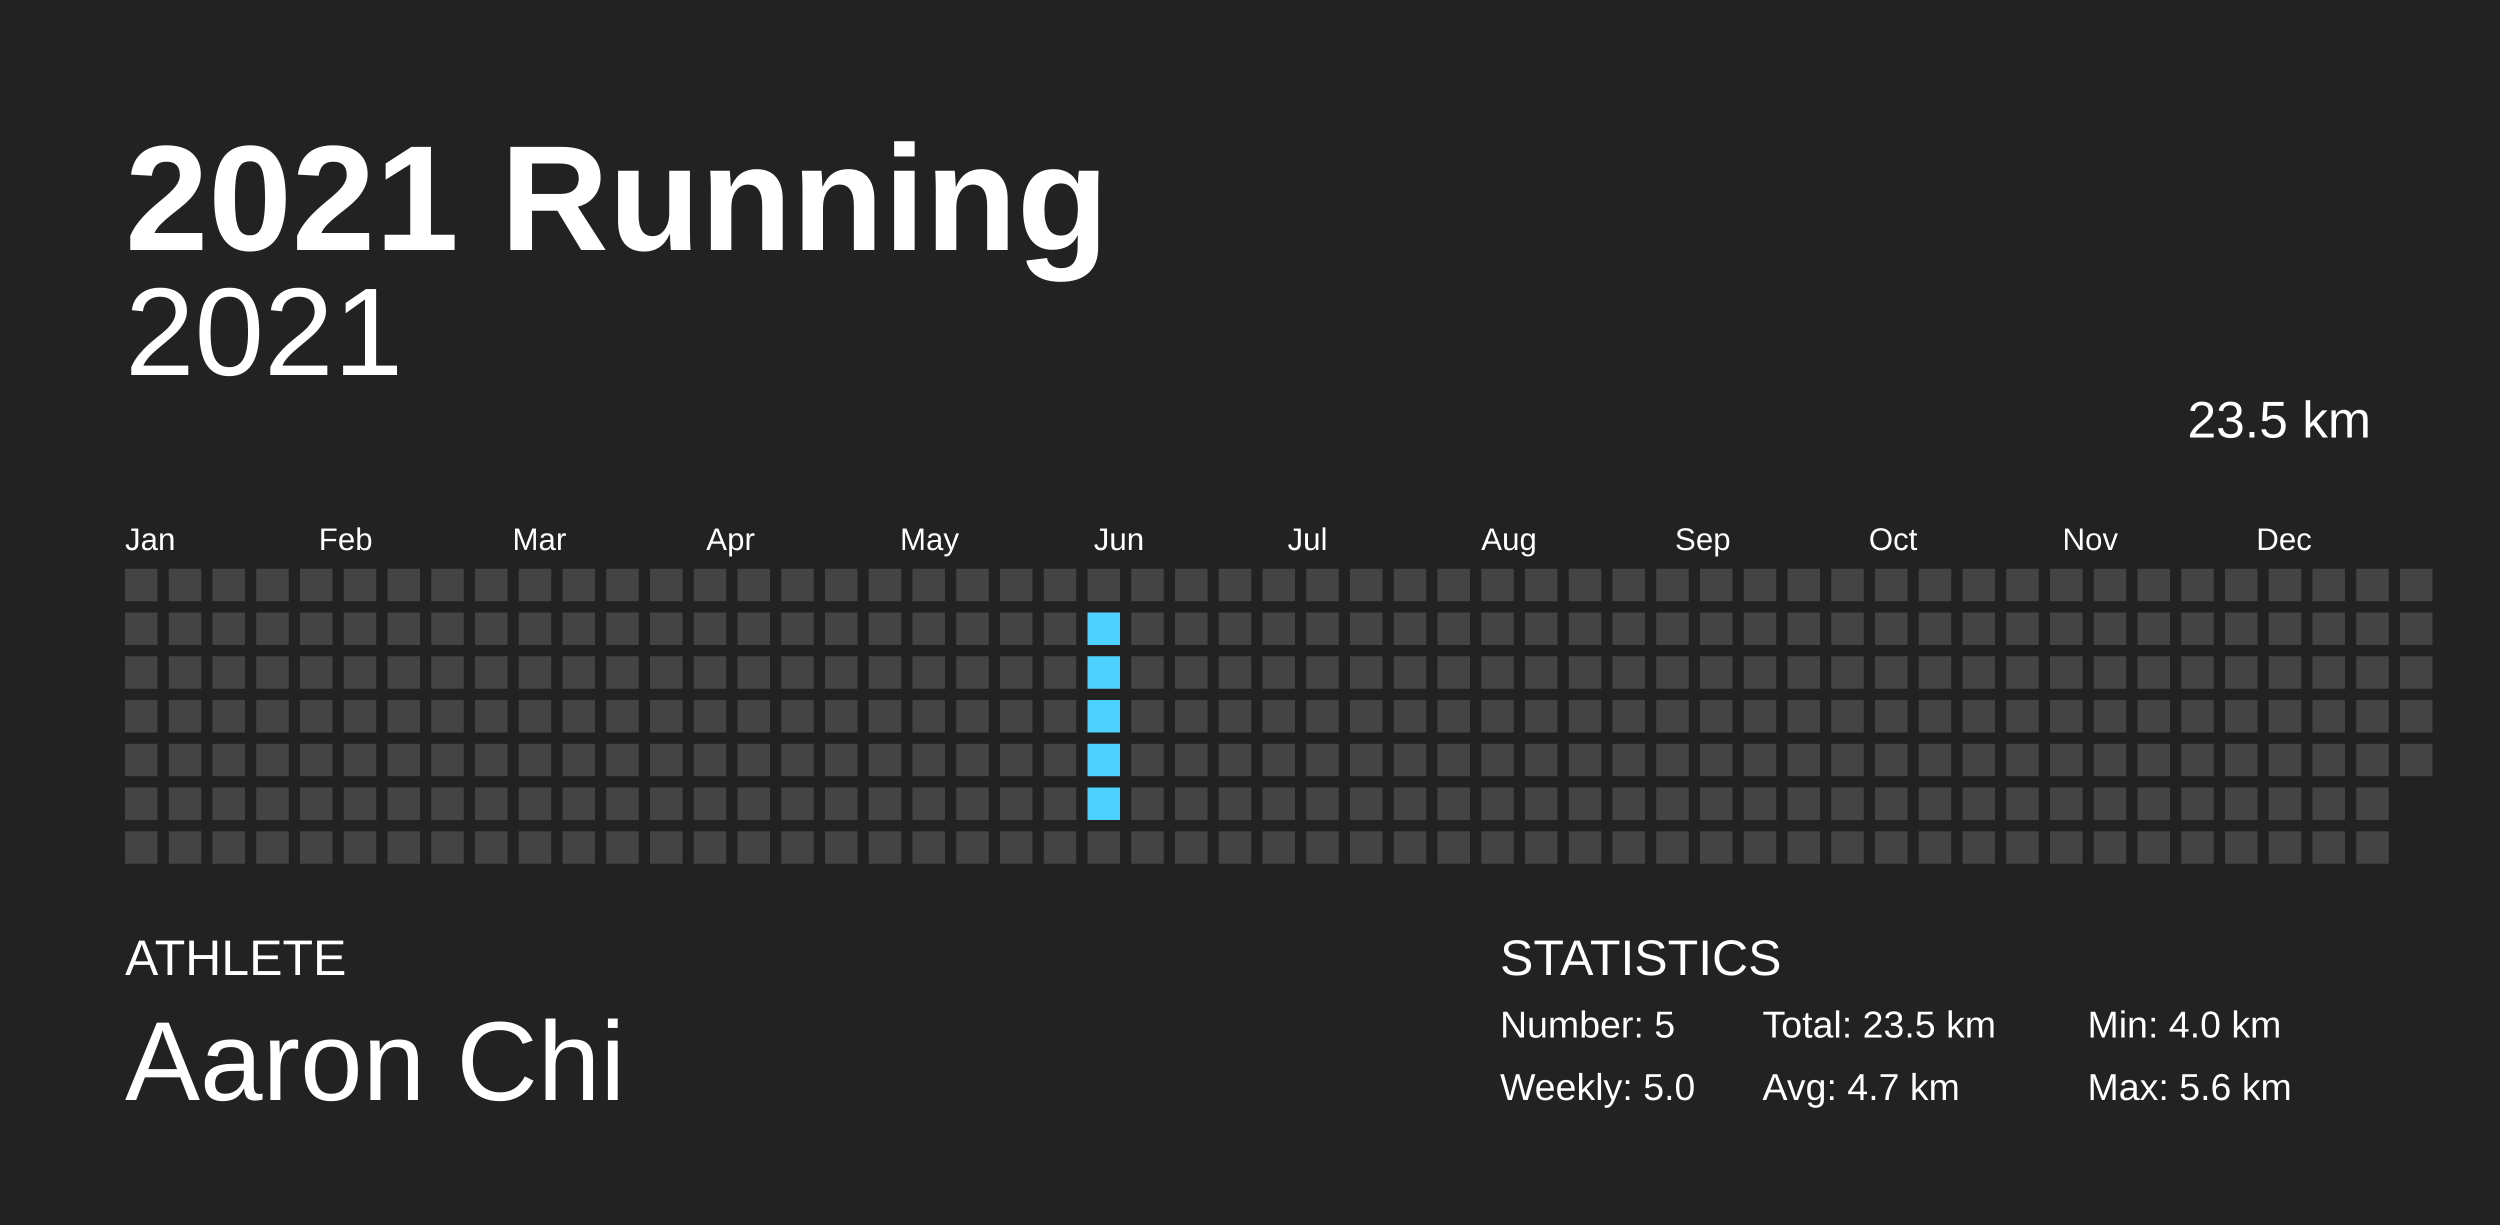
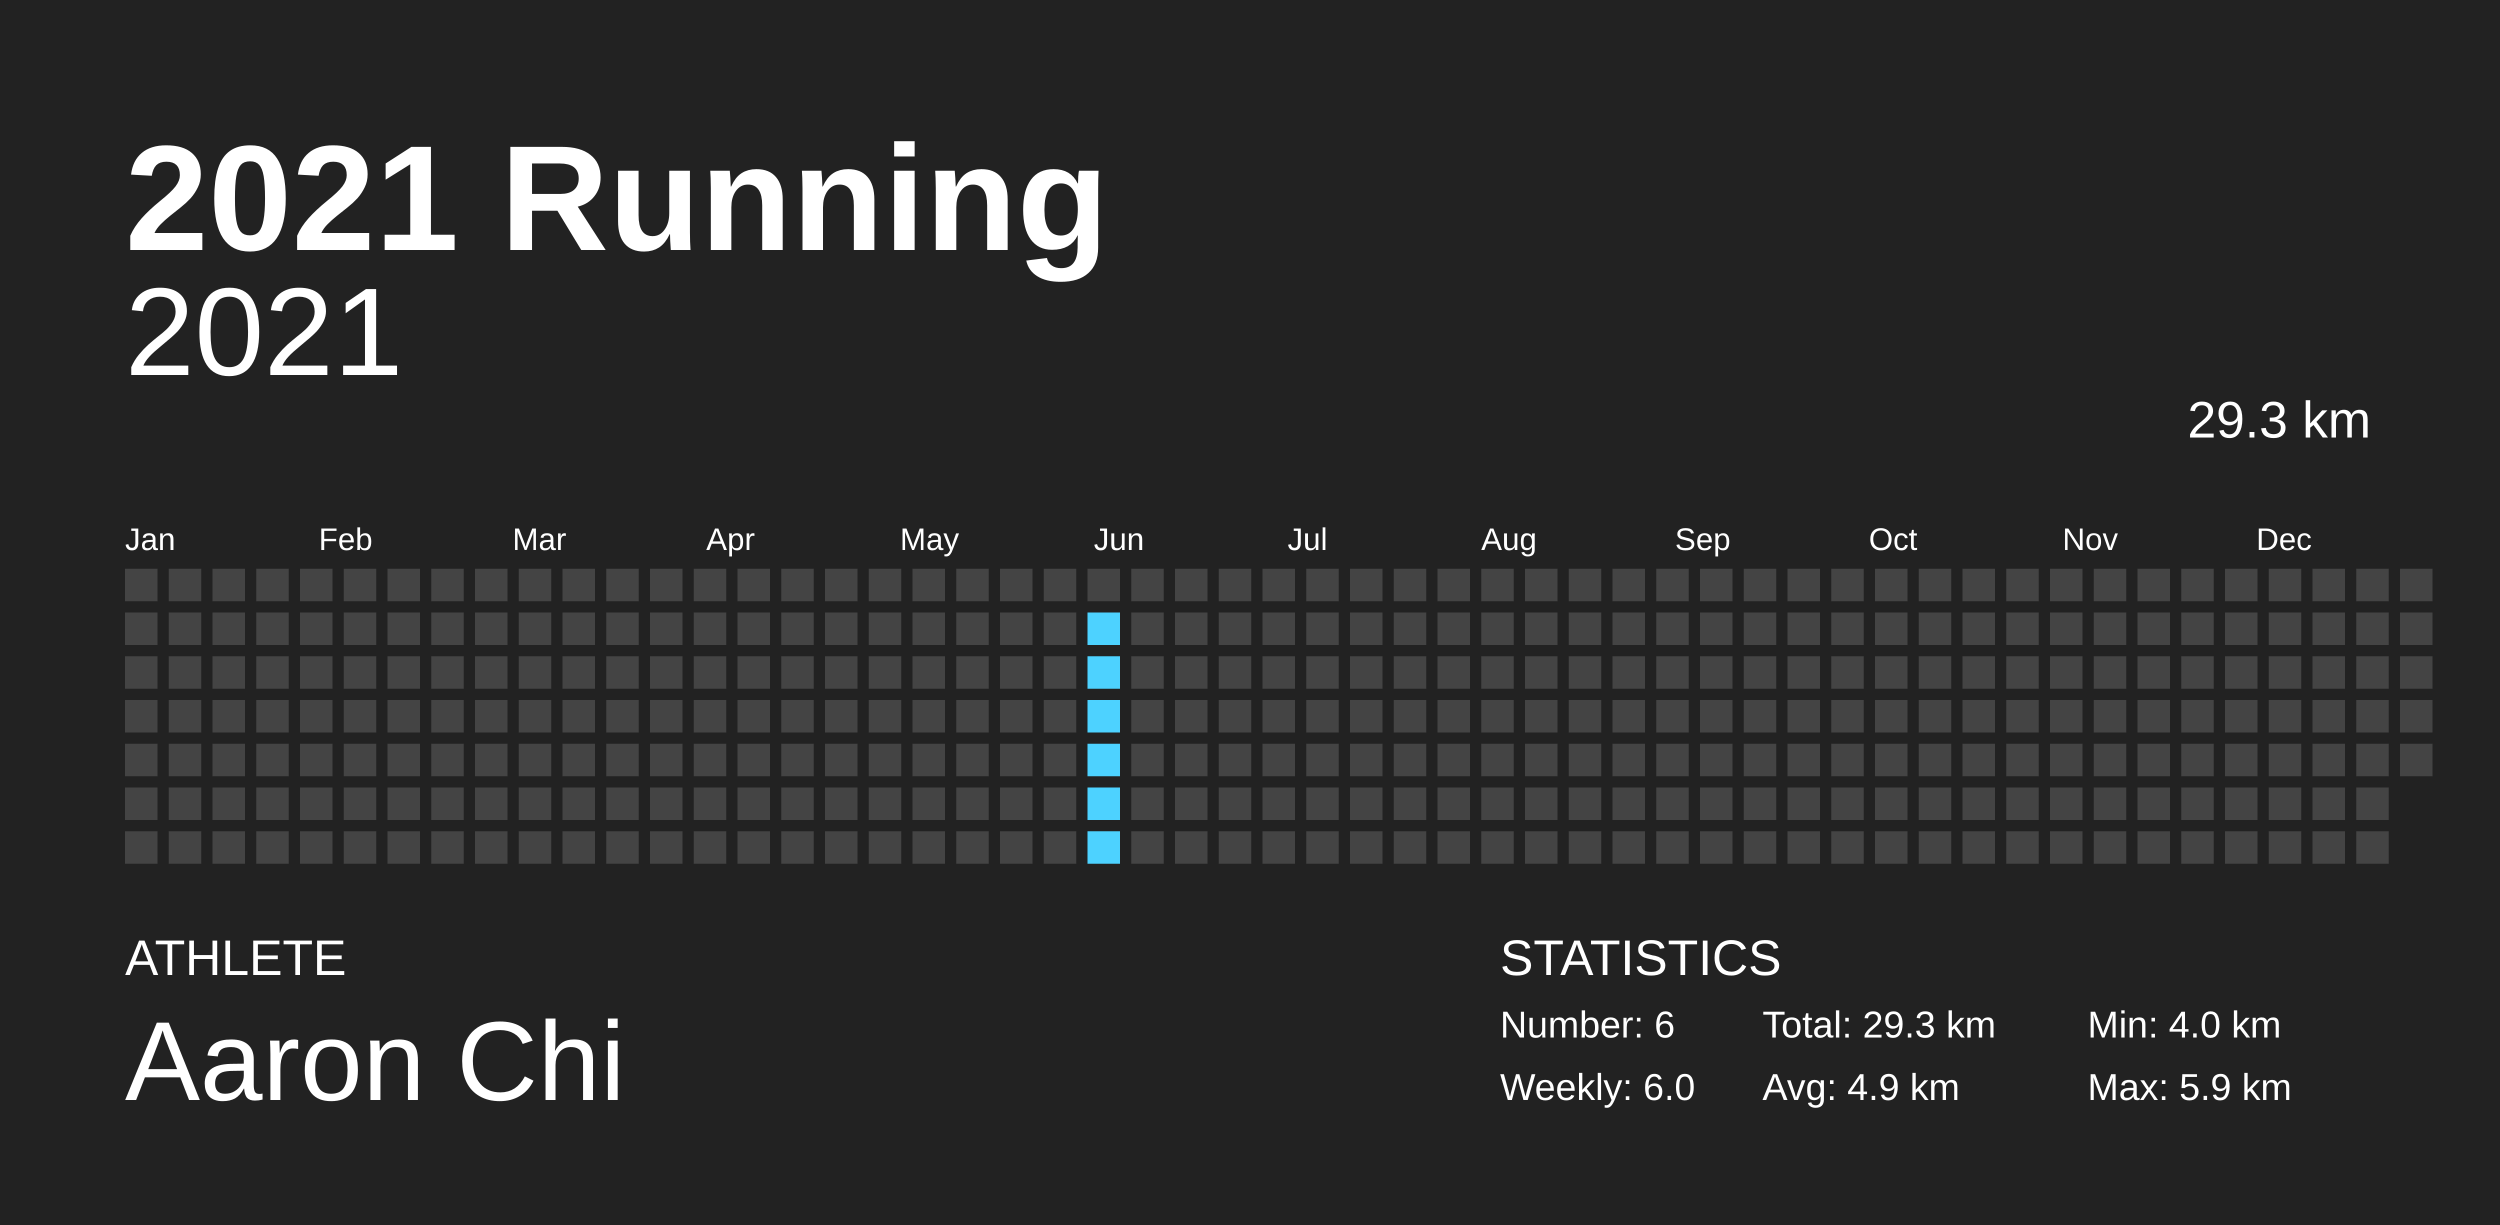
<svg xmlns="http://www.w3.org/2000/svg" baseProfile="full" height="98mm" version="1.1" viewBox="0,0,200,98" width="200mm">
  <defs />
  <rect fill="#222222" height="98" width="200" x="0" y="0" />
  <text fill="#FFFFFF" style="font-size:12px; font-family:Arial; font-weight:bold;" x="10" y="20">2021 Running</text>
  <text fill="#FFFFFF" style="font-size:4px; font-family:Arial" x="10" y="78">ATHLETE</text>
  <text fill="#FFFFFF" style="font-size:9px; font-family:Arial" x="10" y="88">Aaron Chi</text>
  <text fill="#FFFFFF" style="font-size:4px; font-family:Arial" x="120" y="78">STATISTICS</text>
-   <text fill="#FFFFFF" style="font-size:3px; font-family:Arial" x="120" y="83">Number: 5</text>
-   <text fill="#FFFFFF" style="font-size:3px; font-family:Arial" x="120" y="88">Weekly: 5.0</text>
-   <text fill="#FFFFFF" style="font-size:3px; font-family:Arial" x="141" y="83">Total: 23.5 km</text>
-   <text fill="#FFFFFF" style="font-size:3px; font-family:Arial" x="141" y="88">Avg: 4.7 km</text>
+   <text fill="#FFFFFF" style="font-size:3px; font-family:Arial" x="120" y="83">Number: 6</text>
+   <text fill="#FFFFFF" style="font-size:3px; font-family:Arial" x="120" y="88">Weekly: 6.0</text>
+   <text fill="#FFFFFF" style="font-size:3px; font-family:Arial" x="141" y="83">Total: 29.3 km</text>
+   <text fill="#FFFFFF" style="font-size:3px; font-family:Arial" x="141" y="88">Avg: 4.9 km</text>
  <text fill="#FFFFFF" style="font-size:3px; font-family:Arial" x="167" y="83">Min: 4.0 km</text>
-   <text fill="#FFFFFF" style="font-size:3px; font-family:Arial" x="167" y="88">Max: 5.6 km</text>
+   <text fill="#FFFFFF" style="font-size:3px; font-family:Arial" x="167" y="88">Max: 5.9 km</text>
  <text alignment-baseline="hanging" fill="#FFFFFF" style="font-size:10.0px; font-family:Arial;" x="10" y="30">2021</text>
-   <text alignment-baseline="hanging" fill="#FFFFFF" style="font-size:4.125px; font-family:Arial;" x="175" y="35">23.5 km</text>
+   <text alignment-baseline="hanging" fill="#FFFFFF" style="font-size:4.125px; font-family:Arial;" x="175" y="35">29.3 km</text>
  <text fill="#FFFFFF" style="font-size:2.5px; font-family:Arial" x="10.0" y="44">Jan</text>
  <text fill="#FFFFFF" style="font-size:2.5px; font-family:Arial" x="25.5" y="44">Feb</text>
  <text fill="#FFFFFF" style="font-size:2.5px; font-family:Arial" x="41.0" y="44">Mar</text>
  <text fill="#FFFFFF" style="font-size:2.5px; font-family:Arial" x="56.5" y="44">Apr</text>
  <text fill="#FFFFFF" style="font-size:2.5px; font-family:Arial" x="72.0" y="44">May</text>
  <text fill="#FFFFFF" style="font-size:2.5px; font-family:Arial" x="87.5" y="44">Jun</text>
  <text fill="#FFFFFF" style="font-size:2.5px; font-family:Arial" x="103.0" y="44">Jul</text>
  <text fill="#FFFFFF" style="font-size:2.5px; font-family:Arial" x="118.5" y="44">Aug</text>
  <text fill="#FFFFFF" style="font-size:2.5px; font-family:Arial" x="134.0" y="44">Sep</text>
  <text fill="#FFFFFF" style="font-size:2.5px; font-family:Arial" x="149.5" y="44">Oct</text>
  <text fill="#FFFFFF" style="font-size:2.5px; font-family:Arial" x="165.0" y="44">Nov</text>
  <text fill="#FFFFFF" style="font-size:2.5px; font-family:Arial" x="180.5" y="44">Dec</text>
  <rect fill="#444444" height="2.6" width="2.6" x="10.0" y="45.5" />
  <rect fill="#444444" height="2.6" width="2.6" x="10.0" y="49.0" />
  <rect fill="#444444" height="2.6" width="2.6" x="10.0" y="52.5" />
  <rect fill="#444444" height="2.6" width="2.6" x="10.0" y="56.0" />
  <rect fill="#444444" height="2.6" width="2.6" x="10.0" y="59.5" />
  <rect fill="#444444" height="2.6" width="2.6" x="10.0" y="63.0" />
  <rect fill="#444444" height="2.6" width="2.6" x="10.0" y="66.5" />
  <rect fill="#444444" height="2.6" width="2.6" x="13.5" y="45.5" />
  <rect fill="#444444" height="2.6" width="2.6" x="13.5" y="49.0" />
  <rect fill="#444444" height="2.6" width="2.6" x="13.5" y="52.5" />
  <rect fill="#444444" height="2.6" width="2.6" x="13.5" y="56.0" />
  <rect fill="#444444" height="2.6" width="2.6" x="13.5" y="59.5" />
  <rect fill="#444444" height="2.6" width="2.6" x="13.5" y="63.0" />
  <rect fill="#444444" height="2.6" width="2.6" x="13.5" y="66.5" />
  <rect fill="#444444" height="2.6" width="2.6" x="17.0" y="45.5" />
  <rect fill="#444444" height="2.6" width="2.6" x="17.0" y="49.0" />
  <rect fill="#444444" height="2.6" width="2.6" x="17.0" y="52.5" />
  <rect fill="#444444" height="2.6" width="2.6" x="17.0" y="56.0" />
  <rect fill="#444444" height="2.6" width="2.6" x="17.0" y="59.5" />
  <rect fill="#444444" height="2.6" width="2.6" x="17.0" y="63.0" />
  <rect fill="#444444" height="2.6" width="2.6" x="17.0" y="66.5" />
  <rect fill="#444444" height="2.6" width="2.6" x="20.5" y="45.5" />
  <rect fill="#444444" height="2.6" width="2.6" x="20.5" y="49.0" />
  <rect fill="#444444" height="2.6" width="2.6" x="20.5" y="52.5" />
  <rect fill="#444444" height="2.6" width="2.6" x="20.5" y="56.0" />
  <rect fill="#444444" height="2.6" width="2.6" x="20.5" y="59.5" />
  <rect fill="#444444" height="2.6" width="2.6" x="20.5" y="63.0" />
  <rect fill="#444444" height="2.6" width="2.6" x="20.5" y="66.5" />
  <rect fill="#444444" height="2.6" width="2.6" x="24.0" y="45.5" />
  <rect fill="#444444" height="2.6" width="2.6" x="24.0" y="49.0" />
  <rect fill="#444444" height="2.6" width="2.6" x="24.0" y="52.5" />
  <rect fill="#444444" height="2.6" width="2.6" x="24.0" y="56.0" />
  <rect fill="#444444" height="2.6" width="2.6" x="24.0" y="59.5" />
  <rect fill="#444444" height="2.6" width="2.6" x="24.0" y="63.0" />
  <rect fill="#444444" height="2.6" width="2.6" x="24.0" y="66.5" />
  <rect fill="#444444" height="2.6" width="2.6" x="27.5" y="45.5" />
  <rect fill="#444444" height="2.6" width="2.6" x="27.5" y="49.0" />
  <rect fill="#444444" height="2.6" width="2.6" x="27.5" y="52.5" />
  <rect fill="#444444" height="2.6" width="2.6" x="27.5" y="56.0" />
  <rect fill="#444444" height="2.6" width="2.6" x="27.5" y="59.5" />
  <rect fill="#444444" height="2.6" width="2.6" x="27.5" y="63.0" />
  <rect fill="#444444" height="2.6" width="2.6" x="27.5" y="66.5" />
  <rect fill="#444444" height="2.6" width="2.6" x="31.0" y="45.5" />
  <rect fill="#444444" height="2.6" width="2.6" x="31.0" y="49.0" />
  <rect fill="#444444" height="2.6" width="2.6" x="31.0" y="52.5" />
  <rect fill="#444444" height="2.6" width="2.6" x="31.0" y="56.0" />
  <rect fill="#444444" height="2.6" width="2.6" x="31.0" y="59.5" />
  <rect fill="#444444" height="2.6" width="2.6" x="31.0" y="63.0" />
  <rect fill="#444444" height="2.6" width="2.6" x="31.0" y="66.5" />
  <rect fill="#444444" height="2.6" width="2.6" x="34.5" y="45.5" />
  <rect fill="#444444" height="2.6" width="2.6" x="34.5" y="49.0" />
  <rect fill="#444444" height="2.6" width="2.6" x="34.5" y="52.5" />
  <rect fill="#444444" height="2.6" width="2.6" x="34.5" y="56.0" />
  <rect fill="#444444" height="2.6" width="2.6" x="34.5" y="59.5" />
  <rect fill="#444444" height="2.6" width="2.6" x="34.5" y="63.0" />
  <rect fill="#444444" height="2.6" width="2.6" x="34.5" y="66.5" />
  <rect fill="#444444" height="2.6" width="2.6" x="38.0" y="45.5" />
  <rect fill="#444444" height="2.6" width="2.6" x="38.0" y="49.0" />
  <rect fill="#444444" height="2.6" width="2.6" x="38.0" y="52.5" />
  <rect fill="#444444" height="2.6" width="2.6" x="38.0" y="56.0" />
  <rect fill="#444444" height="2.6" width="2.6" x="38.0" y="59.5" />
  <rect fill="#444444" height="2.6" width="2.6" x="38.0" y="63.0" />
  <rect fill="#444444" height="2.6" width="2.6" x="38.0" y="66.5" />
  <rect fill="#444444" height="2.6" width="2.6" x="41.5" y="45.5" />
  <rect fill="#444444" height="2.6" width="2.6" x="41.5" y="49.0" />
  <rect fill="#444444" height="2.6" width="2.6" x="41.5" y="52.5" />
  <rect fill="#444444" height="2.6" width="2.6" x="41.5" y="56.0" />
  <rect fill="#444444" height="2.6" width="2.6" x="41.5" y="59.5" />
  <rect fill="#444444" height="2.6" width="2.6" x="41.5" y="63.0" />
  <rect fill="#444444" height="2.6" width="2.6" x="41.5" y="66.5" />
  <rect fill="#444444" height="2.6" width="2.6" x="45.0" y="45.5" />
  <rect fill="#444444" height="2.6" width="2.6" x="45.0" y="49.0" />
  <rect fill="#444444" height="2.6" width="2.6" x="45.0" y="52.5" />
  <rect fill="#444444" height="2.6" width="2.6" x="45.0" y="56.0" />
  <rect fill="#444444" height="2.6" width="2.6" x="45.0" y="59.5" />
  <rect fill="#444444" height="2.6" width="2.6" x="45.0" y="63.0" />
  <rect fill="#444444" height="2.6" width="2.6" x="45.0" y="66.5" />
  <rect fill="#444444" height="2.6" width="2.6" x="48.5" y="45.5" />
  <rect fill="#444444" height="2.6" width="2.6" x="48.5" y="49.0" />
  <rect fill="#444444" height="2.6" width="2.6" x="48.5" y="52.5" />
  <rect fill="#444444" height="2.6" width="2.6" x="48.5" y="56.0" />
  <rect fill="#444444" height="2.6" width="2.6" x="48.5" y="59.5" />
  <rect fill="#444444" height="2.6" width="2.6" x="48.5" y="63.0" />
  <rect fill="#444444" height="2.6" width="2.6" x="48.5" y="66.5" />
  <rect fill="#444444" height="2.6" width="2.6" x="52.0" y="45.5" />
  <rect fill="#444444" height="2.6" width="2.6" x="52.0" y="49.0" />
  <rect fill="#444444" height="2.6" width="2.6" x="52.0" y="52.5" />
  <rect fill="#444444" height="2.6" width="2.6" x="52.0" y="56.0" />
  <rect fill="#444444" height="2.6" width="2.6" x="52.0" y="59.5" />
  <rect fill="#444444" height="2.6" width="2.6" x="52.0" y="63.0" />
  <rect fill="#444444" height="2.6" width="2.6" x="52.0" y="66.5" />
  <rect fill="#444444" height="2.6" width="2.6" x="55.5" y="45.5" />
  <rect fill="#444444" height="2.6" width="2.6" x="55.5" y="49.0" />
  <rect fill="#444444" height="2.6" width="2.6" x="55.5" y="52.5" />
  <rect fill="#444444" height="2.6" width="2.6" x="55.5" y="56.0" />
  <rect fill="#444444" height="2.6" width="2.6" x="55.5" y="59.5" />
  <rect fill="#444444" height="2.6" width="2.6" x="55.5" y="63.0" />
  <rect fill="#444444" height="2.6" width="2.6" x="55.5" y="66.5" />
  <rect fill="#444444" height="2.6" width="2.6" x="59.0" y="45.5" />
  <rect fill="#444444" height="2.6" width="2.6" x="59.0" y="49.0" />
  <rect fill="#444444" height="2.6" width="2.6" x="59.0" y="52.5" />
  <rect fill="#444444" height="2.6" width="2.6" x="59.0" y="56.0" />
  <rect fill="#444444" height="2.6" width="2.6" x="59.0" y="59.5" />
  <rect fill="#444444" height="2.6" width="2.6" x="59.0" y="63.0" />
  <rect fill="#444444" height="2.6" width="2.6" x="59.0" y="66.5" />
  <rect fill="#444444" height="2.6" width="2.6" x="62.5" y="45.5" />
  <rect fill="#444444" height="2.6" width="2.6" x="62.5" y="49.0" />
  <rect fill="#444444" height="2.6" width="2.6" x="62.5" y="52.5" />
  <rect fill="#444444" height="2.6" width="2.6" x="62.5" y="56.0" />
  <rect fill="#444444" height="2.6" width="2.6" x="62.5" y="59.5" />
  <rect fill="#444444" height="2.6" width="2.6" x="62.5" y="63.0" />
  <rect fill="#444444" height="2.6" width="2.6" x="62.5" y="66.5" />
  <rect fill="#444444" height="2.6" width="2.6" x="66.0" y="45.5" />
  <rect fill="#444444" height="2.6" width="2.6" x="66.0" y="49.0" />
  <rect fill="#444444" height="2.6" width="2.6" x="66.0" y="52.5" />
  <rect fill="#444444" height="2.6" width="2.6" x="66.0" y="56.0" />
  <rect fill="#444444" height="2.6" width="2.6" x="66.0" y="59.5" />
  <rect fill="#444444" height="2.6" width="2.6" x="66.0" y="63.0" />
  <rect fill="#444444" height="2.6" width="2.6" x="66.0" y="66.5" />
  <rect fill="#444444" height="2.6" width="2.6" x="69.5" y="45.5" />
  <rect fill="#444444" height="2.6" width="2.6" x="69.5" y="49.0" />
  <rect fill="#444444" height="2.6" width="2.6" x="69.5" y="52.5" />
  <rect fill="#444444" height="2.6" width="2.6" x="69.5" y="56.0" />
  <rect fill="#444444" height="2.6" width="2.6" x="69.5" y="59.5" />
  <rect fill="#444444" height="2.6" width="2.6" x="69.5" y="63.0" />
  <rect fill="#444444" height="2.6" width="2.6" x="69.5" y="66.5" />
  <rect fill="#444444" height="2.6" width="2.6" x="73.0" y="45.5" />
  <rect fill="#444444" height="2.6" width="2.6" x="73.0" y="49.0" />
  <rect fill="#444444" height="2.6" width="2.6" x="73.0" y="52.5" />
  <rect fill="#444444" height="2.6" width="2.6" x="73.0" y="56.0" />
  <rect fill="#444444" height="2.6" width="2.6" x="73.0" y="59.5" />
  <rect fill="#444444" height="2.6" width="2.6" x="73.0" y="63.0" />
  <rect fill="#444444" height="2.6" width="2.6" x="73.0" y="66.5" />
  <rect fill="#444444" height="2.6" width="2.6" x="76.5" y="45.5" />
  <rect fill="#444444" height="2.6" width="2.6" x="76.5" y="49.0" />
  <rect fill="#444444" height="2.6" width="2.6" x="76.5" y="52.5" />
  <rect fill="#444444" height="2.6" width="2.6" x="76.5" y="56.0" />
  <rect fill="#444444" height="2.6" width="2.6" x="76.5" y="59.5" />
  <rect fill="#444444" height="2.6" width="2.6" x="76.5" y="63.0" />
  <rect fill="#444444" height="2.6" width="2.6" x="76.5" y="66.5" />
  <rect fill="#444444" height="2.6" width="2.6" x="80.0" y="45.5" />
  <rect fill="#444444" height="2.6" width="2.6" x="80.0" y="49.0" />
  <rect fill="#444444" height="2.6" width="2.6" x="80.0" y="52.5" />
  <rect fill="#444444" height="2.6" width="2.6" x="80.0" y="56.0" />
  <rect fill="#444444" height="2.6" width="2.6" x="80.0" y="59.5" />
  <rect fill="#444444" height="2.6" width="2.6" x="80.0" y="63.0" />
  <rect fill="#444444" height="2.6" width="2.6" x="80.0" y="66.5" />
  <rect fill="#444444" height="2.6" width="2.6" x="83.5" y="45.5" />
  <rect fill="#444444" height="2.6" width="2.6" x="83.5" y="49.0" />
  <rect fill="#444444" height="2.6" width="2.6" x="83.5" y="52.5" />
  <rect fill="#444444" height="2.6" width="2.6" x="83.5" y="56.0" />
  <rect fill="#444444" height="2.6" width="2.6" x="83.5" y="59.5" />
  <rect fill="#444444" height="2.6" width="2.6" x="83.5" y="63.0" />
  <rect fill="#444444" height="2.6" width="2.6" x="83.5" y="66.5" />
  <rect fill="#444444" height="2.6" width="2.6" x="87.0" y="45.5" />
  <rect fill="#4dd2ff" height="2.6" width="2.6" x="87.0" y="49.0" />
  <rect fill="#4dd2ff" height="2.6" width="2.6" x="87.0" y="52.5" />
  <rect fill="#4dd2ff" height="2.6" width="2.6" x="87.0" y="56.0" />
  <rect fill="#4dd2ff" height="2.6" width="2.6" x="87.0" y="59.5" />
  <rect fill="#4dd2ff" height="2.6" width="2.6" x="87.0" y="63.0" />
-   <rect fill="#444444" height="2.6" width="2.6" x="87.0" y="66.5" />
+   <rect fill="#4dd2ff" height="2.6" width="2.6" x="87.0" y="66.5" />
  <rect fill="#444444" height="2.6" width="2.6" x="90.5" y="45.5" />
  <rect fill="#444444" height="2.6" width="2.6" x="90.5" y="49.0" />
  <rect fill="#444444" height="2.6" width="2.6" x="90.5" y="52.5" />
  <rect fill="#444444" height="2.6" width="2.6" x="90.5" y="56.0" />
  <rect fill="#444444" height="2.6" width="2.6" x="90.5" y="59.5" />
  <rect fill="#444444" height="2.6" width="2.6" x="90.5" y="63.0" />
  <rect fill="#444444" height="2.6" width="2.6" x="90.5" y="66.5" />
  <rect fill="#444444" height="2.6" width="2.6" x="94.0" y="45.5" />
  <rect fill="#444444" height="2.6" width="2.6" x="94.0" y="49.0" />
  <rect fill="#444444" height="2.6" width="2.6" x="94.0" y="52.5" />
  <rect fill="#444444" height="2.6" width="2.6" x="94.0" y="56.0" />
  <rect fill="#444444" height="2.6" width="2.6" x="94.0" y="59.5" />
  <rect fill="#444444" height="2.6" width="2.6" x="94.0" y="63.0" />
  <rect fill="#444444" height="2.6" width="2.6" x="94.0" y="66.5" />
  <rect fill="#444444" height="2.6" width="2.6" x="97.5" y="45.5" />
  <rect fill="#444444" height="2.6" width="2.6" x="97.5" y="49.0" />
  <rect fill="#444444" height="2.6" width="2.6" x="97.5" y="52.5" />
  <rect fill="#444444" height="2.6" width="2.6" x="97.5" y="56.0" />
  <rect fill="#444444" height="2.6" width="2.6" x="97.5" y="59.5" />
  <rect fill="#444444" height="2.6" width="2.6" x="97.5" y="63.0" />
  <rect fill="#444444" height="2.6" width="2.6" x="97.5" y="66.5" />
  <rect fill="#444444" height="2.6" width="2.6" x="101.0" y="45.5" />
  <rect fill="#444444" height="2.6" width="2.6" x="101.0" y="49.0" />
  <rect fill="#444444" height="2.6" width="2.6" x="101.0" y="52.5" />
  <rect fill="#444444" height="2.6" width="2.6" x="101.0" y="56.0" />
  <rect fill="#444444" height="2.6" width="2.6" x="101.0" y="59.5" />
  <rect fill="#444444" height="2.6" width="2.6" x="101.0" y="63.0" />
  <rect fill="#444444" height="2.6" width="2.6" x="101.0" y="66.5" />
  <rect fill="#444444" height="2.6" width="2.6" x="104.5" y="45.5" />
  <rect fill="#444444" height="2.6" width="2.6" x="104.5" y="49.0" />
  <rect fill="#444444" height="2.6" width="2.6" x="104.5" y="52.5" />
  <rect fill="#444444" height="2.6" width="2.6" x="104.5" y="56.0" />
  <rect fill="#444444" height="2.6" width="2.6" x="104.5" y="59.5" />
  <rect fill="#444444" height="2.6" width="2.6" x="104.5" y="63.0" />
  <rect fill="#444444" height="2.6" width="2.6" x="104.5" y="66.5" />
  <rect fill="#444444" height="2.6" width="2.6" x="108.0" y="45.5" />
  <rect fill="#444444" height="2.6" width="2.6" x="108.0" y="49.0" />
  <rect fill="#444444" height="2.6" width="2.6" x="108.0" y="52.5" />
  <rect fill="#444444" height="2.6" width="2.6" x="108.0" y="56.0" />
  <rect fill="#444444" height="2.6" width="2.6" x="108.0" y="59.5" />
  <rect fill="#444444" height="2.6" width="2.6" x="108.0" y="63.0" />
  <rect fill="#444444" height="2.6" width="2.6" x="108.0" y="66.5" />
  <rect fill="#444444" height="2.6" width="2.6" x="111.5" y="45.5" />
  <rect fill="#444444" height="2.6" width="2.6" x="111.5" y="49.0" />
  <rect fill="#444444" height="2.6" width="2.6" x="111.5" y="52.5" />
  <rect fill="#444444" height="2.6" width="2.6" x="111.5" y="56.0" />
  <rect fill="#444444" height="2.6" width="2.6" x="111.5" y="59.5" />
  <rect fill="#444444" height="2.6" width="2.6" x="111.5" y="63.0" />
  <rect fill="#444444" height="2.6" width="2.6" x="111.5" y="66.5" />
  <rect fill="#444444" height="2.6" width="2.6" x="115.0" y="45.5" />
  <rect fill="#444444" height="2.6" width="2.6" x="115.0" y="49.0" />
  <rect fill="#444444" height="2.6" width="2.6" x="115.0" y="52.5" />
  <rect fill="#444444" height="2.6" width="2.6" x="115.0" y="56.0" />
  <rect fill="#444444" height="2.6" width="2.6" x="115.0" y="59.5" />
  <rect fill="#444444" height="2.6" width="2.6" x="115.0" y="63.0" />
  <rect fill="#444444" height="2.6" width="2.6" x="115.0" y="66.5" />
  <rect fill="#444444" height="2.6" width="2.6" x="118.5" y="45.5" />
  <rect fill="#444444" height="2.6" width="2.6" x="118.5" y="49.0" />
  <rect fill="#444444" height="2.6" width="2.6" x="118.5" y="52.5" />
  <rect fill="#444444" height="2.6" width="2.6" x="118.5" y="56.0" />
  <rect fill="#444444" height="2.6" width="2.6" x="118.5" y="59.5" />
  <rect fill="#444444" height="2.6" width="2.6" x="118.5" y="63.0" />
  <rect fill="#444444" height="2.6" width="2.6" x="118.5" y="66.5" />
  <rect fill="#444444" height="2.6" width="2.6" x="122.0" y="45.5" />
  <rect fill="#444444" height="2.6" width="2.6" x="122.0" y="49.0" />
  <rect fill="#444444" height="2.6" width="2.6" x="122.0" y="52.5" />
  <rect fill="#444444" height="2.6" width="2.6" x="122.0" y="56.0" />
  <rect fill="#444444" height="2.6" width="2.6" x="122.0" y="59.5" />
  <rect fill="#444444" height="2.6" width="2.6" x="122.0" y="63.0" />
  <rect fill="#444444" height="2.6" width="2.6" x="122.0" y="66.5" />
  <rect fill="#444444" height="2.6" width="2.6" x="125.5" y="45.5" />
  <rect fill="#444444" height="2.6" width="2.6" x="125.5" y="49.0" />
  <rect fill="#444444" height="2.6" width="2.6" x="125.5" y="52.5" />
  <rect fill="#444444" height="2.6" width="2.6" x="125.5" y="56.0" />
  <rect fill="#444444" height="2.6" width="2.6" x="125.5" y="59.5" />
  <rect fill="#444444" height="2.6" width="2.6" x="125.5" y="63.0" />
  <rect fill="#444444" height="2.6" width="2.6" x="125.5" y="66.5" />
  <rect fill="#444444" height="2.6" width="2.6" x="129.0" y="45.5" />
  <rect fill="#444444" height="2.6" width="2.6" x="129.0" y="49.0" />
  <rect fill="#444444" height="2.6" width="2.6" x="129.0" y="52.5" />
  <rect fill="#444444" height="2.6" width="2.6" x="129.0" y="56.0" />
  <rect fill="#444444" height="2.6" width="2.6" x="129.0" y="59.5" />
  <rect fill="#444444" height="2.6" width="2.6" x="129.0" y="63.0" />
  <rect fill="#444444" height="2.6" width="2.6" x="129.0" y="66.5" />
  <rect fill="#444444" height="2.6" width="2.6" x="132.5" y="45.5" />
  <rect fill="#444444" height="2.6" width="2.6" x="132.5" y="49.0" />
  <rect fill="#444444" height="2.6" width="2.6" x="132.5" y="52.5" />
  <rect fill="#444444" height="2.6" width="2.6" x="132.5" y="56.0" />
  <rect fill="#444444" height="2.6" width="2.6" x="132.5" y="59.5" />
  <rect fill="#444444" height="2.6" width="2.6" x="132.5" y="63.0" />
  <rect fill="#444444" height="2.6" width="2.6" x="132.5" y="66.5" />
  <rect fill="#444444" height="2.6" width="2.6" x="136.0" y="45.5" />
  <rect fill="#444444" height="2.6" width="2.6" x="136.0" y="49.0" />
  <rect fill="#444444" height="2.6" width="2.6" x="136.0" y="52.5" />
  <rect fill="#444444" height="2.6" width="2.6" x="136.0" y="56.0" />
  <rect fill="#444444" height="2.6" width="2.6" x="136.0" y="59.5" />
  <rect fill="#444444" height="2.6" width="2.6" x="136.0" y="63.0" />
  <rect fill="#444444" height="2.6" width="2.6" x="136.0" y="66.5" />
  <rect fill="#444444" height="2.6" width="2.6" x="139.5" y="45.5" />
  <rect fill="#444444" height="2.6" width="2.6" x="139.5" y="49.0" />
  <rect fill="#444444" height="2.6" width="2.6" x="139.5" y="52.5" />
  <rect fill="#444444" height="2.6" width="2.6" x="139.5" y="56.0" />
  <rect fill="#444444" height="2.6" width="2.6" x="139.5" y="59.5" />
  <rect fill="#444444" height="2.6" width="2.6" x="139.5" y="63.0" />
  <rect fill="#444444" height="2.6" width="2.6" x="139.5" y="66.5" />
  <rect fill="#444444" height="2.6" width="2.6" x="143.0" y="45.5" />
  <rect fill="#444444" height="2.6" width="2.6" x="143.0" y="49.0" />
  <rect fill="#444444" height="2.6" width="2.6" x="143.0" y="52.5" />
  <rect fill="#444444" height="2.6" width="2.6" x="143.0" y="56.0" />
  <rect fill="#444444" height="2.6" width="2.6" x="143.0" y="59.5" />
  <rect fill="#444444" height="2.6" width="2.6" x="143.0" y="63.0" />
  <rect fill="#444444" height="2.6" width="2.6" x="143.0" y="66.5" />
  <rect fill="#444444" height="2.6" width="2.6" x="146.5" y="45.5" />
  <rect fill="#444444" height="2.6" width="2.6" x="146.5" y="49.0" />
  <rect fill="#444444" height="2.6" width="2.6" x="146.5" y="52.5" />
  <rect fill="#444444" height="2.6" width="2.6" x="146.5" y="56.0" />
  <rect fill="#444444" height="2.6" width="2.6" x="146.5" y="59.5" />
  <rect fill="#444444" height="2.6" width="2.6" x="146.5" y="63.0" />
  <rect fill="#444444" height="2.6" width="2.6" x="146.5" y="66.5" />
  <rect fill="#444444" height="2.6" width="2.6" x="150.0" y="45.5" />
  <rect fill="#444444" height="2.6" width="2.6" x="150.0" y="49.0" />
  <rect fill="#444444" height="2.6" width="2.6" x="150.0" y="52.5" />
  <rect fill="#444444" height="2.6" width="2.6" x="150.0" y="56.0" />
  <rect fill="#444444" height="2.6" width="2.6" x="150.0" y="59.5" />
  <rect fill="#444444" height="2.6" width="2.6" x="150.0" y="63.0" />
  <rect fill="#444444" height="2.6" width="2.6" x="150.0" y="66.5" />
  <rect fill="#444444" height="2.6" width="2.6" x="153.5" y="45.5" />
  <rect fill="#444444" height="2.6" width="2.6" x="153.5" y="49.0" />
  <rect fill="#444444" height="2.6" width="2.6" x="153.5" y="52.5" />
  <rect fill="#444444" height="2.6" width="2.6" x="153.5" y="56.0" />
  <rect fill="#444444" height="2.6" width="2.6" x="153.5" y="59.5" />
  <rect fill="#444444" height="2.6" width="2.6" x="153.5" y="63.0" />
  <rect fill="#444444" height="2.6" width="2.6" x="153.5" y="66.5" />
  <rect fill="#444444" height="2.6" width="2.6" x="157.0" y="45.5" />
  <rect fill="#444444" height="2.6" width="2.6" x="157.0" y="49.0" />
  <rect fill="#444444" height="2.6" width="2.6" x="157.0" y="52.5" />
  <rect fill="#444444" height="2.6" width="2.6" x="157.0" y="56.0" />
  <rect fill="#444444" height="2.6" width="2.6" x="157.0" y="59.5" />
  <rect fill="#444444" height="2.6" width="2.6" x="157.0" y="63.0" />
  <rect fill="#444444" height="2.6" width="2.6" x="157.0" y="66.5" />
  <rect fill="#444444" height="2.6" width="2.6" x="160.5" y="45.5" />
  <rect fill="#444444" height="2.6" width="2.6" x="160.5" y="49.0" />
  <rect fill="#444444" height="2.6" width="2.6" x="160.5" y="52.5" />
  <rect fill="#444444" height="2.6" width="2.6" x="160.5" y="56.0" />
  <rect fill="#444444" height="2.6" width="2.6" x="160.5" y="59.5" />
  <rect fill="#444444" height="2.6" width="2.6" x="160.5" y="63.0" />
  <rect fill="#444444" height="2.6" width="2.6" x="160.5" y="66.5" />
  <rect fill="#444444" height="2.6" width="2.6" x="164.0" y="45.5" />
  <rect fill="#444444" height="2.6" width="2.6" x="164.0" y="49.0" />
  <rect fill="#444444" height="2.6" width="2.6" x="164.0" y="52.5" />
  <rect fill="#444444" height="2.6" width="2.6" x="164.0" y="56.0" />
  <rect fill="#444444" height="2.6" width="2.6" x="164.0" y="59.5" />
  <rect fill="#444444" height="2.6" width="2.6" x="164.0" y="63.0" />
  <rect fill="#444444" height="2.6" width="2.6" x="164.0" y="66.5" />
  <rect fill="#444444" height="2.6" width="2.6" x="167.5" y="45.5" />
  <rect fill="#444444" height="2.6" width="2.6" x="167.5" y="49.0" />
  <rect fill="#444444" height="2.6" width="2.6" x="167.5" y="52.5" />
  <rect fill="#444444" height="2.6" width="2.6" x="167.5" y="56.0" />
  <rect fill="#444444" height="2.6" width="2.6" x="167.5" y="59.5" />
  <rect fill="#444444" height="2.6" width="2.6" x="167.5" y="63.0" />
  <rect fill="#444444" height="2.6" width="2.6" x="167.5" y="66.5" />
  <rect fill="#444444" height="2.6" width="2.6" x="171.0" y="45.5" />
  <rect fill="#444444" height="2.6" width="2.6" x="171.0" y="49.0" />
  <rect fill="#444444" height="2.6" width="2.6" x="171.0" y="52.5" />
  <rect fill="#444444" height="2.6" width="2.6" x="171.0" y="56.0" />
  <rect fill="#444444" height="2.6" width="2.6" x="171.0" y="59.5" />
  <rect fill="#444444" height="2.6" width="2.6" x="171.0" y="63.0" />
  <rect fill="#444444" height="2.6" width="2.6" x="171.0" y="66.5" />
  <rect fill="#444444" height="2.6" width="2.6" x="174.5" y="45.5" />
  <rect fill="#444444" height="2.6" width="2.6" x="174.5" y="49.0" />
  <rect fill="#444444" height="2.6" width="2.6" x="174.5" y="52.5" />
  <rect fill="#444444" height="2.6" width="2.6" x="174.5" y="56.0" />
  <rect fill="#444444" height="2.6" width="2.6" x="174.5" y="59.5" />
  <rect fill="#444444" height="2.6" width="2.6" x="174.5" y="63.0" />
  <rect fill="#444444" height="2.6" width="2.6" x="174.5" y="66.5" />
  <rect fill="#444444" height="2.6" width="2.6" x="178.0" y="45.5" />
  <rect fill="#444444" height="2.6" width="2.6" x="178.0" y="49.0" />
  <rect fill="#444444" height="2.6" width="2.6" x="178.0" y="52.5" />
  <rect fill="#444444" height="2.6" width="2.6" x="178.0" y="56.0" />
  <rect fill="#444444" height="2.6" width="2.6" x="178.0" y="59.5" />
  <rect fill="#444444" height="2.6" width="2.6" x="178.0" y="63.0" />
  <rect fill="#444444" height="2.6" width="2.6" x="178.0" y="66.5" />
  <rect fill="#444444" height="2.6" width="2.6" x="181.5" y="45.5" />
  <rect fill="#444444" height="2.6" width="2.6" x="181.5" y="49.0" />
  <rect fill="#444444" height="2.6" width="2.6" x="181.5" y="52.5" />
  <rect fill="#444444" height="2.6" width="2.6" x="181.5" y="56.0" />
  <rect fill="#444444" height="2.6" width="2.6" x="181.5" y="59.5" />
  <rect fill="#444444" height="2.6" width="2.6" x="181.5" y="63.0" />
  <rect fill="#444444" height="2.6" width="2.6" x="181.5" y="66.5" />
  <rect fill="#444444" height="2.6" width="2.6" x="185.0" y="45.5" />
  <rect fill="#444444" height="2.6" width="2.6" x="185.0" y="49.0" />
  <rect fill="#444444" height="2.6" width="2.6" x="185.0" y="52.5" />
  <rect fill="#444444" height="2.6" width="2.6" x="185.0" y="56.0" />
  <rect fill="#444444" height="2.6" width="2.6" x="185.0" y="59.5" />
  <rect fill="#444444" height="2.6" width="2.6" x="185.0" y="63.0" />
  <rect fill="#444444" height="2.6" width="2.6" x="185.0" y="66.5" />
  <rect fill="#444444" height="2.6" width="2.6" x="188.5" y="45.5" />
  <rect fill="#444444" height="2.6" width="2.6" x="188.5" y="49.0" />
  <rect fill="#444444" height="2.6" width="2.6" x="188.5" y="52.5" />
  <rect fill="#444444" height="2.6" width="2.6" x="188.5" y="56.0" />
  <rect fill="#444444" height="2.6" width="2.6" x="188.5" y="59.5" />
  <rect fill="#444444" height="2.6" width="2.6" x="188.5" y="63.0" />
  <rect fill="#444444" height="2.6" width="2.6" x="188.5" y="66.5" />
  <rect fill="#444444" height="2.6" width="2.6" x="192.0" y="45.5" />
  <rect fill="#444444" height="2.6" width="2.6" x="192.0" y="49.0" />
  <rect fill="#444444" height="2.6" width="2.6" x="192.0" y="52.5" />
  <rect fill="#444444" height="2.6" width="2.6" x="192.0" y="56.0" />
  <rect fill="#444444" height="2.6" width="2.6" x="192.0" y="59.5" />
</svg>
